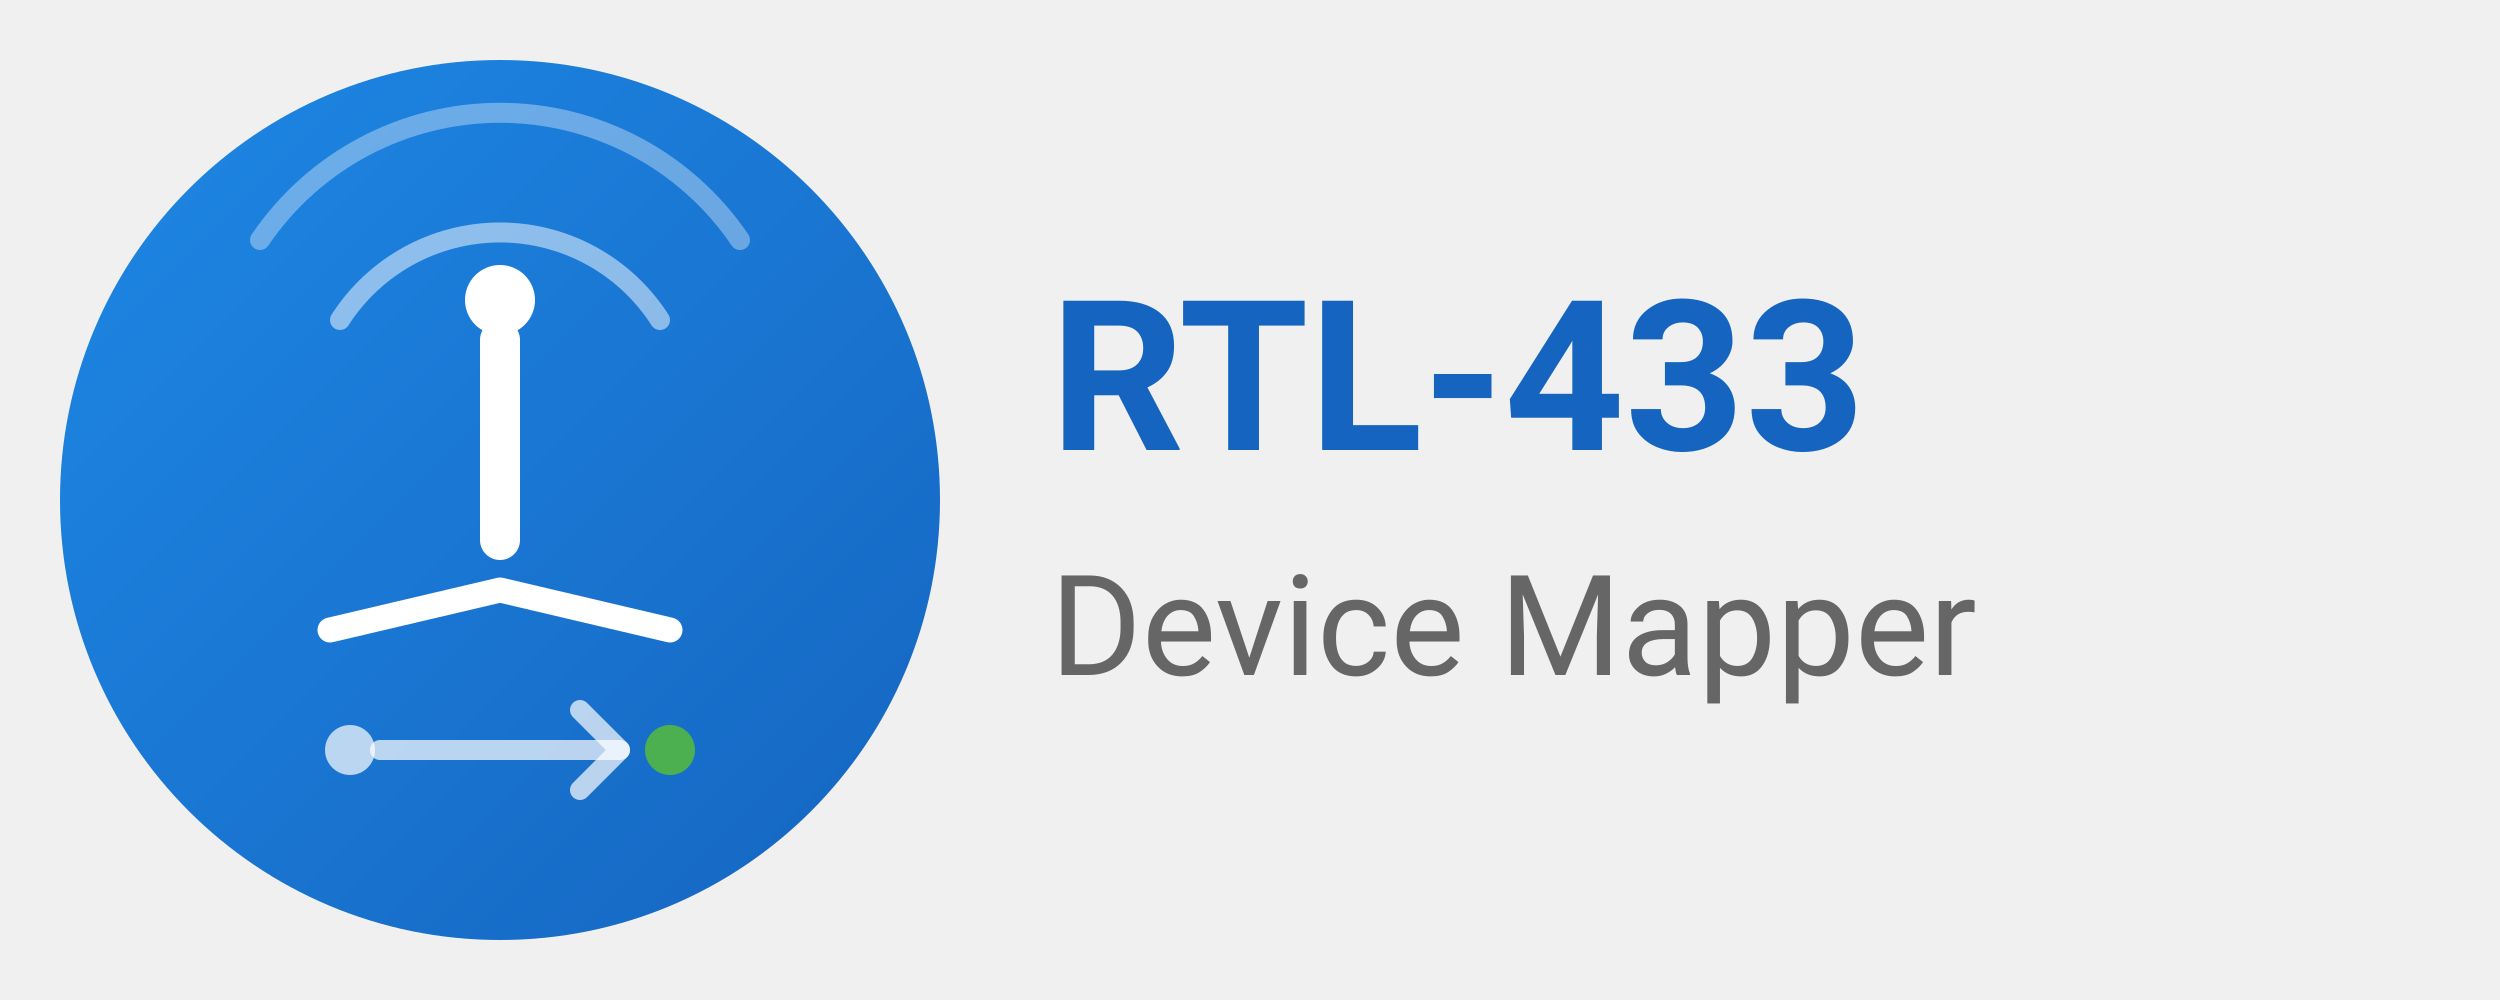
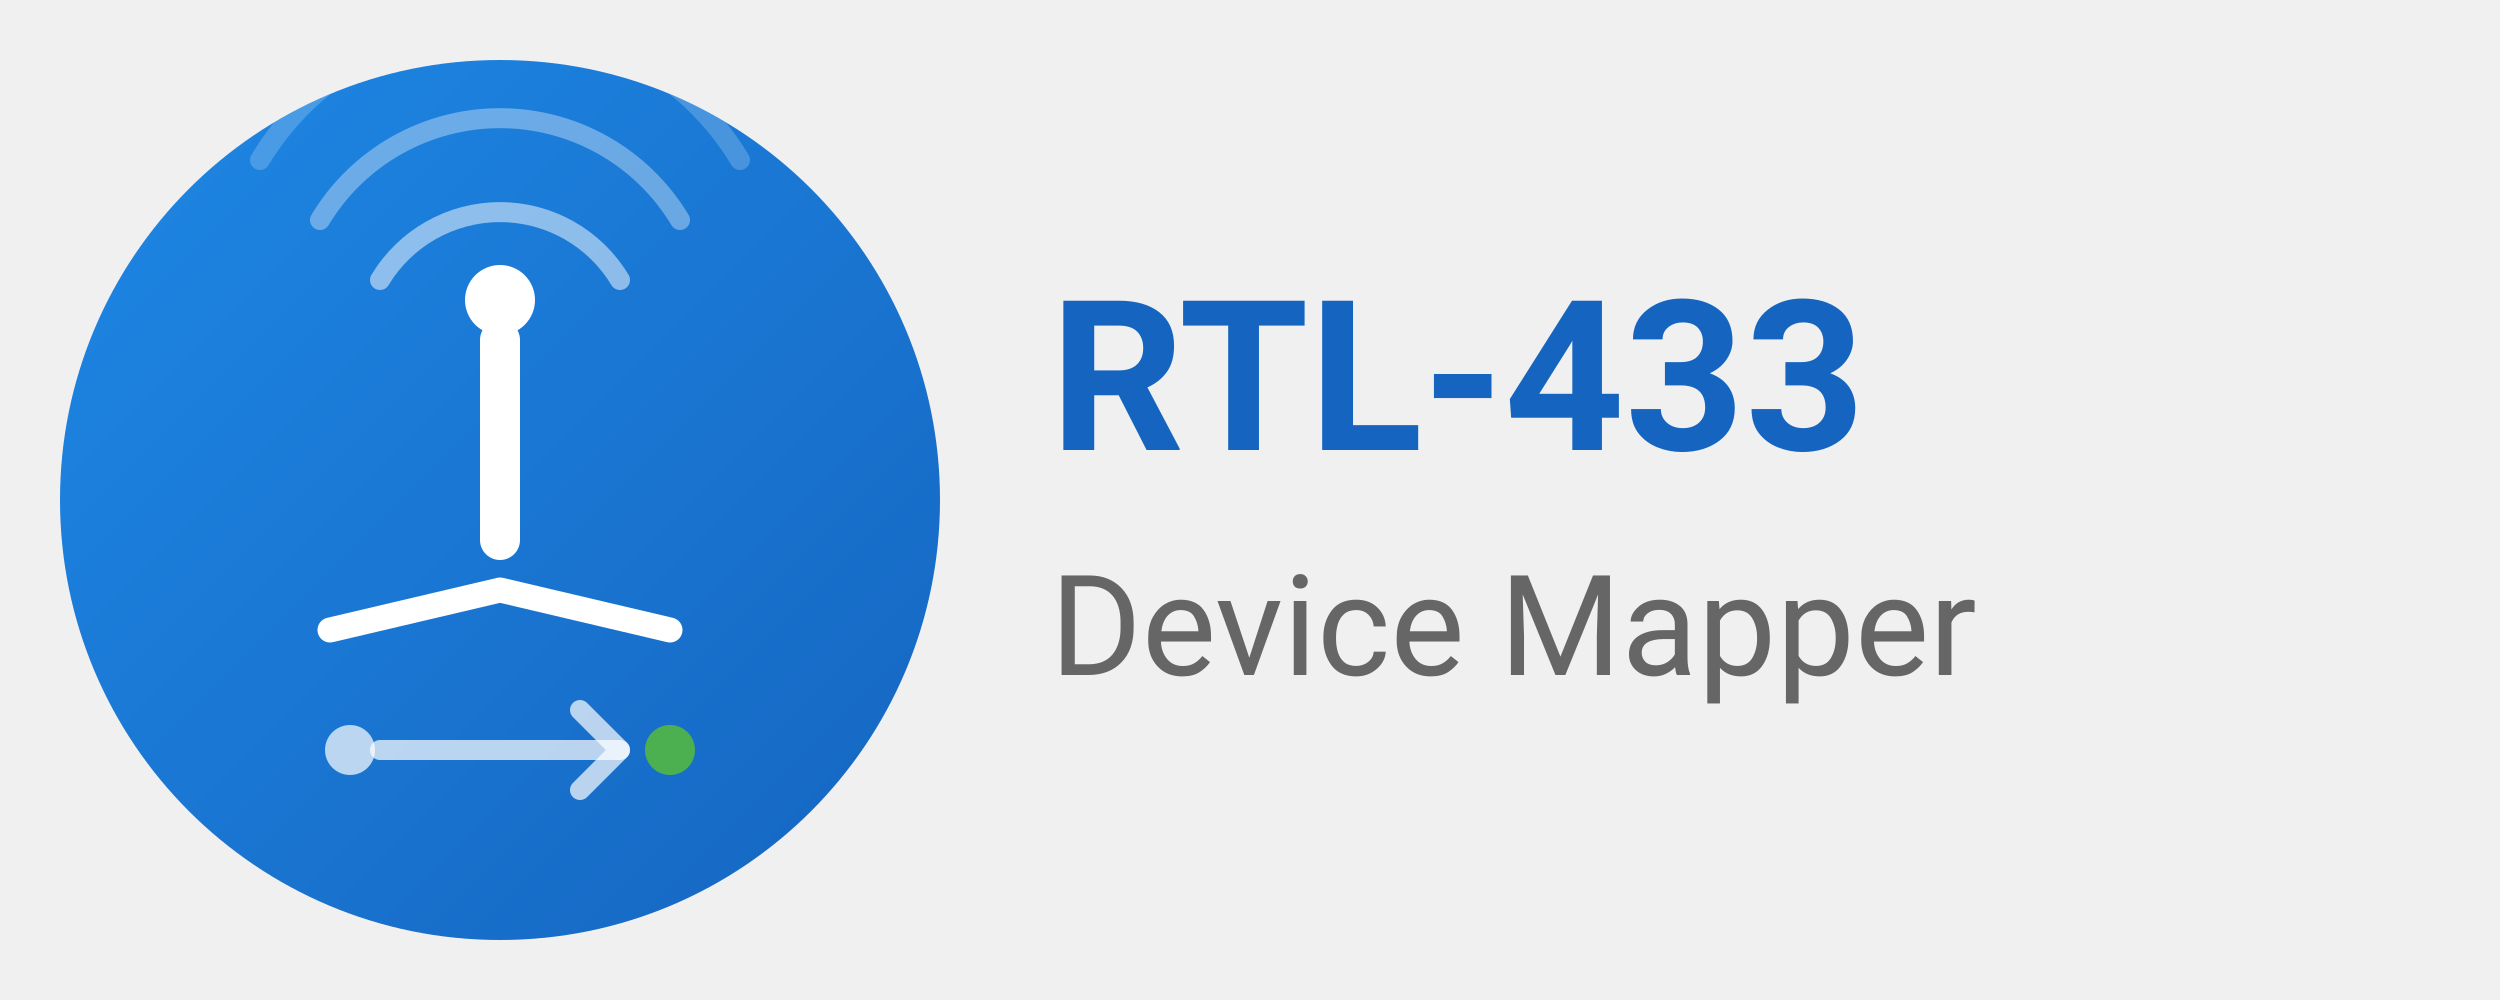
<svg xmlns="http://www.w3.org/2000/svg" viewBox="0 0 500 200" width="500" height="200">
  <defs>
    <linearGradient id="bg" x1="0" y1="0" x2="1" y2="1">
      <stop offset="0%" stop-color="#1E88E5" />
      <stop offset="100%" stop-color="#1565C0" />
    </linearGradient>
    <clipPath id="circle-clip">
      <circle cx="100" cy="100" r="88" />
    </clipPath>
  </defs>
  <circle cx="100" cy="100" r="88" fill="url(#bg)" />
  <g clip-path="url(#circle-clip)">
-     <path d="M 68 64 A 38 38 0 0 1 132 64" fill="none" stroke="white" stroke-width="4" stroke-linecap="round" opacity="0.5" />
-     <path d="M 52 48 A 58 58 0 0 1 148 48" fill="none" stroke="white" stroke-width="4" stroke-linecap="round" opacity="0.35" />
-     <path d="M 36 32 A 78 78 0 0 1 164 32" fill="none" stroke="white" stroke-width="4" stroke-linecap="round" opacity="0.2" />
+     <path d="M 76 56 A 28 28 0 0 1 124 56" fill="none" stroke="white" stroke-width="4" stroke-linecap="round" opacity="0.5" />
+     <path d="M 64 44 A 42 42 0 0 1 136 44" fill="none" stroke="white" stroke-width="4" stroke-linecap="round" opacity="0.35" />
+     <path d="M 52 32 A 56 56 0 0 1 148 32" fill="none" stroke="white" stroke-width="4" stroke-linecap="round" opacity="0.2" />
    <rect x="96" y="64" width="8" height="48" rx="4" fill="white" />
    <circle cx="100" cy="60" r="7" fill="white" />
    <path d="M 66 126 L 100 118 L 134 126" fill="none" stroke="white" stroke-width="5" stroke-linecap="round" stroke-linejoin="round" />
    <path d="M 76 150 L 124 150" fill="none" stroke="white" stroke-width="4" stroke-linecap="round" opacity="0.7" />
    <path d="M 116 142 L 124 150 L 116 158" fill="none" stroke="white" stroke-width="4" stroke-linecap="round" stroke-linejoin="round" opacity="0.7" />
    <circle cx="70" cy="150" r="5" fill="white" opacity="0.7" />
    <circle cx="134" cy="150" r="5" fill="#4CAF50" />
  </g>
  <text x="210" y="90" font-family="system-ui, -apple-system, Segoe UI, Roboto, sans-serif" font-size="42" font-weight="700" fill="#1565C0">RTL-433</text>
  <text x="210" y="135" font-family="system-ui, -apple-system, Segoe UI, Roboto, sans-serif" font-size="28" font-weight="400" fill="#666">Device Mapper</text>
</svg>
